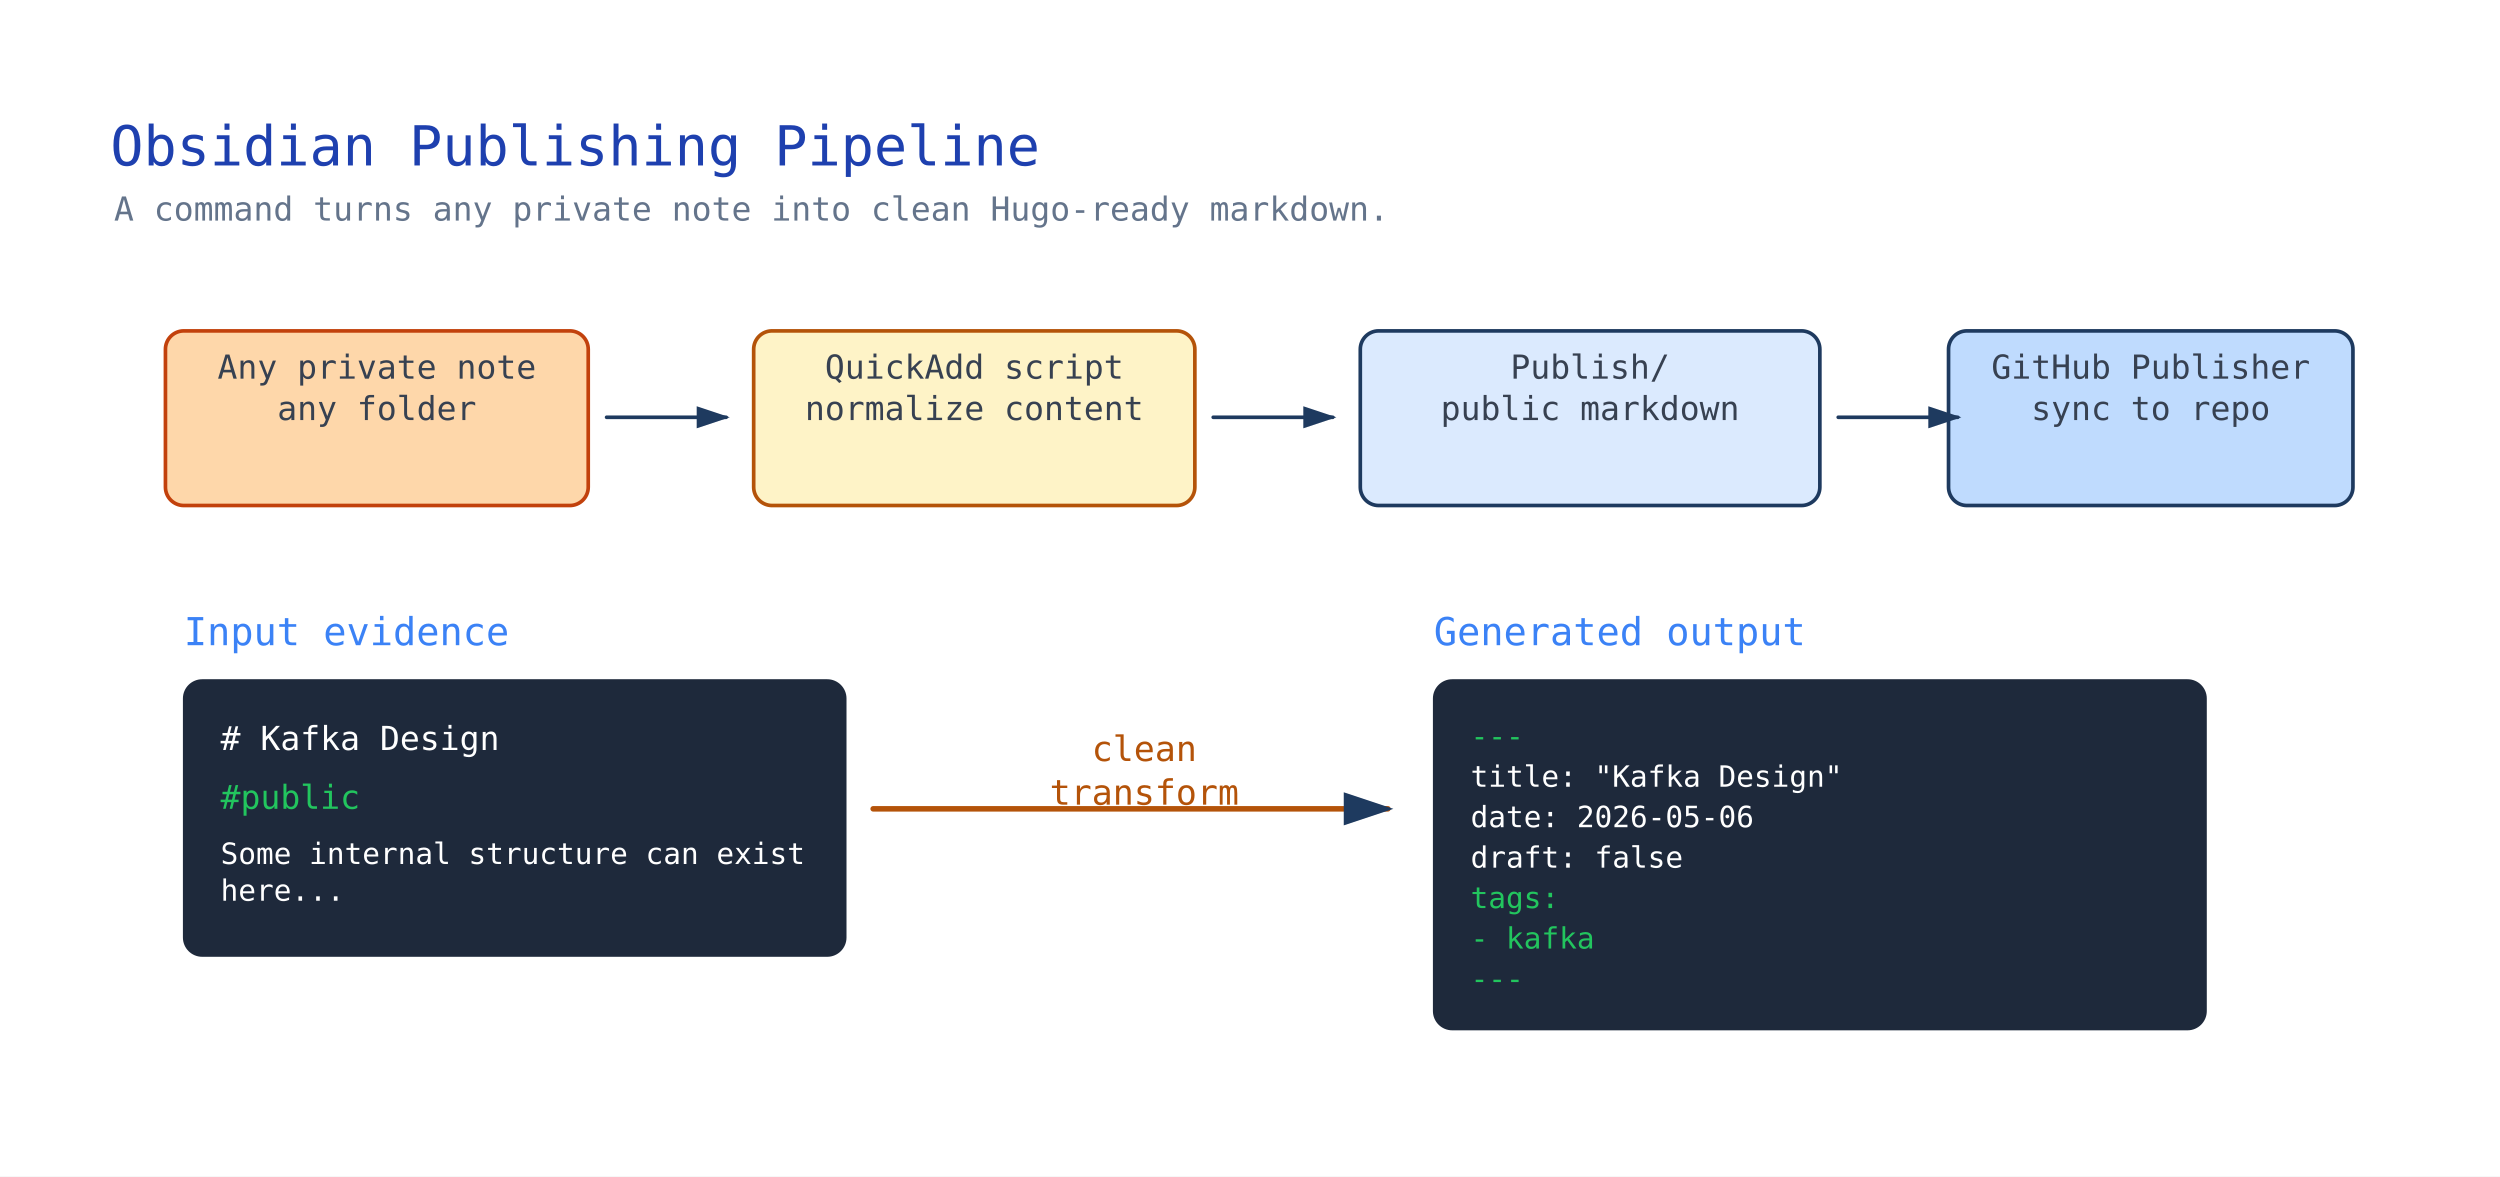
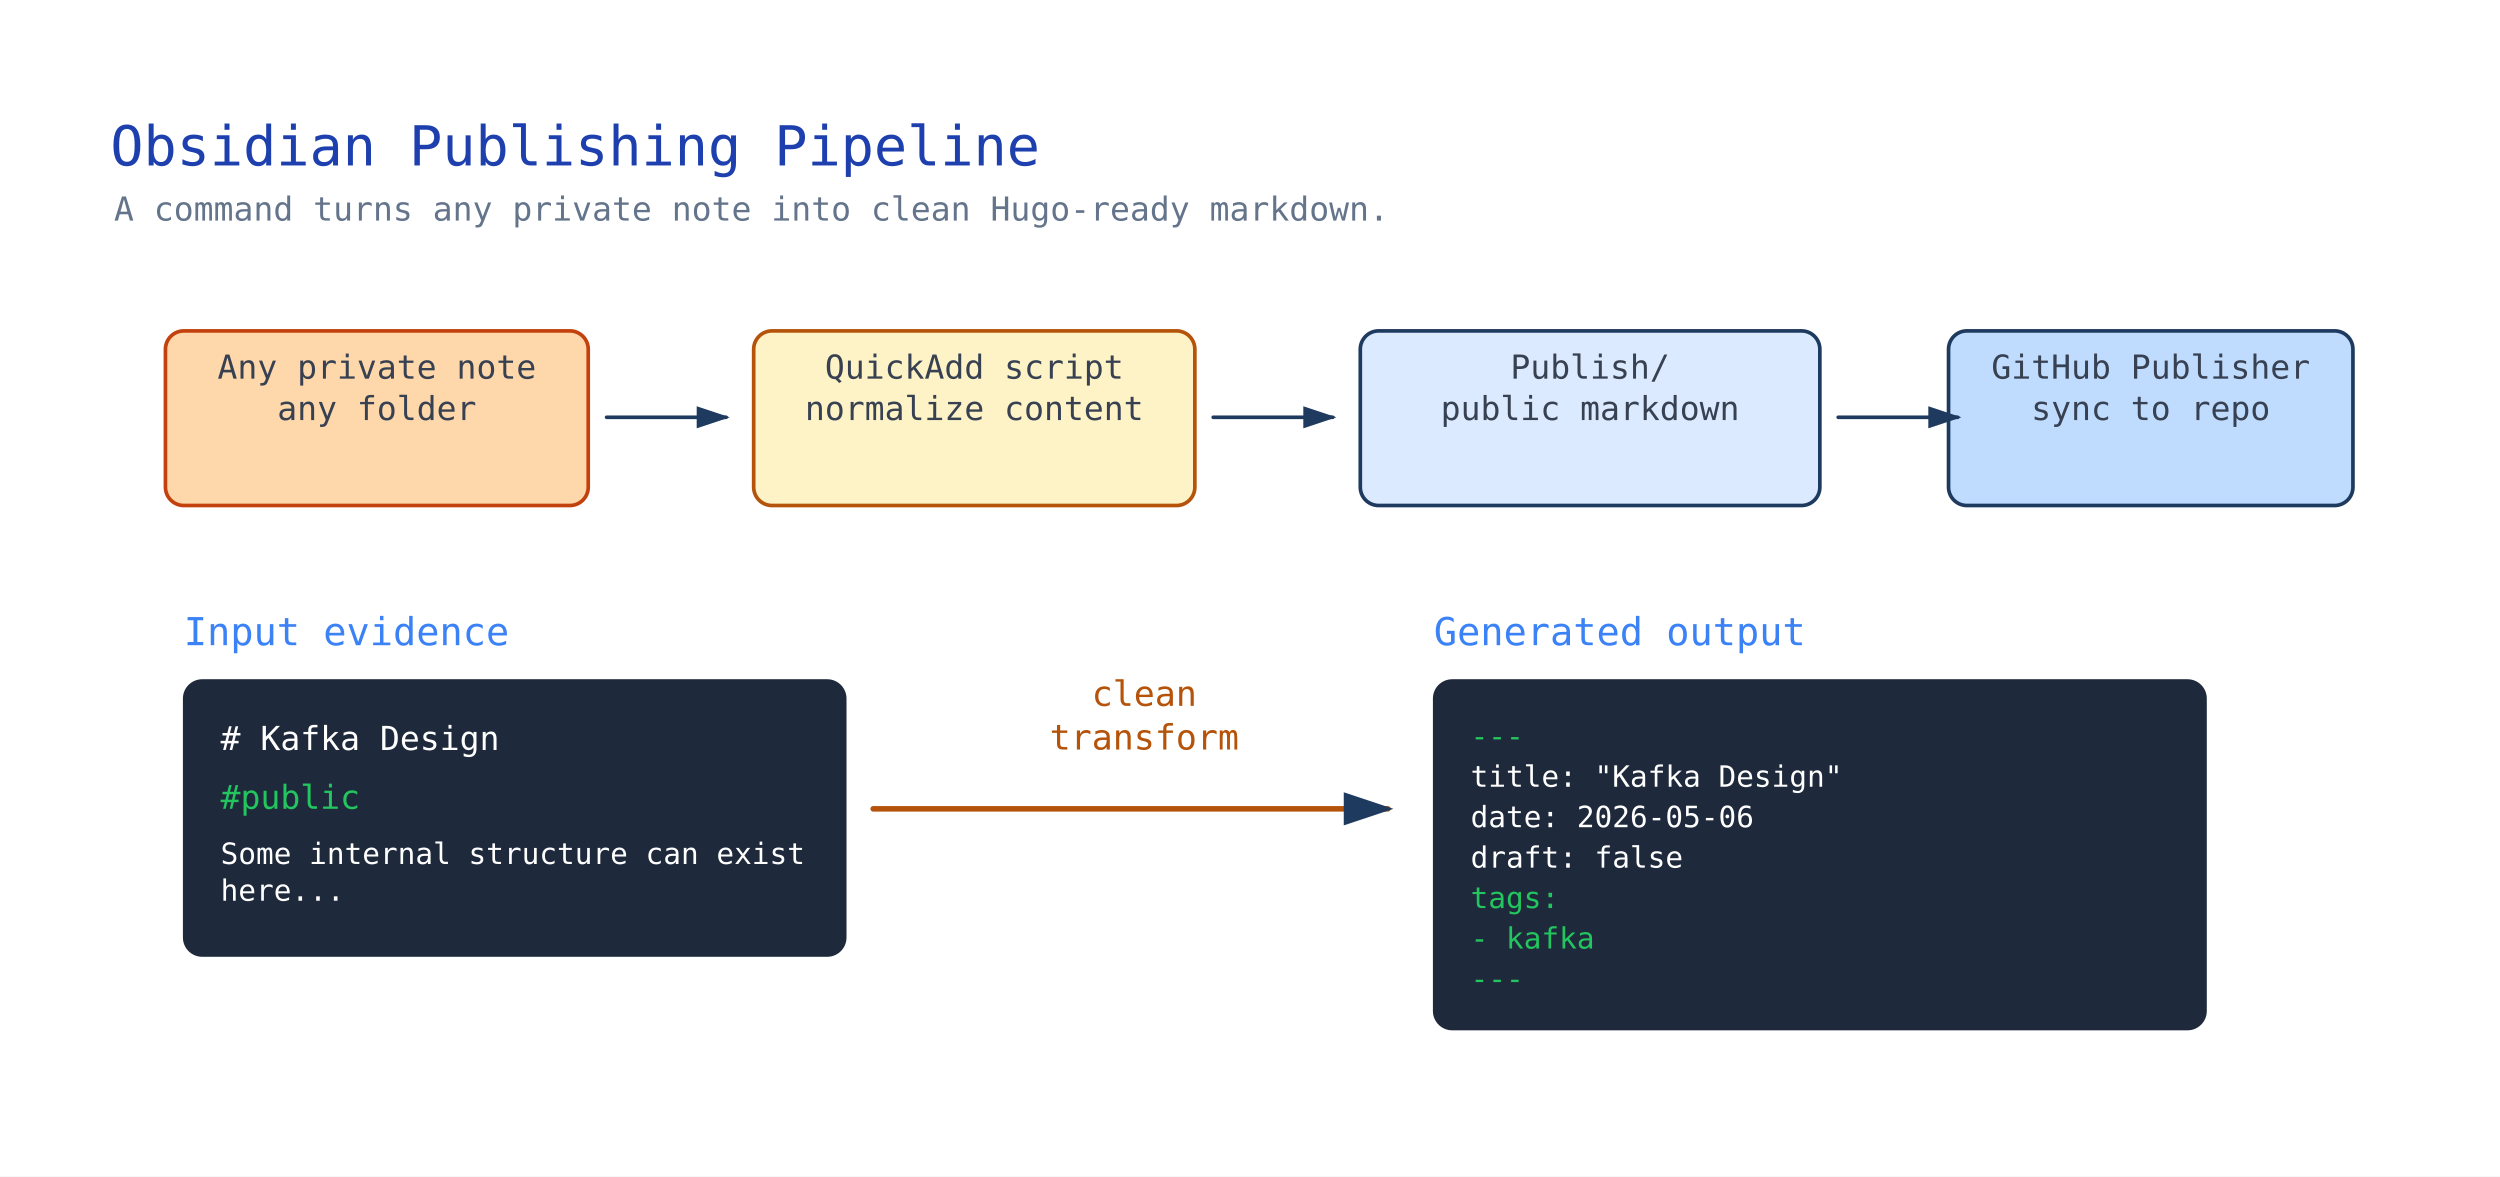
<svg xmlns="http://www.w3.org/2000/svg" viewBox="-20 -30 1360 640" width="1360" height="640">
  <rect x="-20" y="-30" width="1360" height="640" fill="#ffffff" />
  <defs>
    <marker id="arrow" markerWidth="10" markerHeight="10" refX="8" refY="3" orient="auto" markerUnits="strokeWidth">
      <path d="M0,0 L0,6 L9,3 z" fill="#1e3a5f" />
    </marker>
  </defs>
  <text x="40" y="60.0" font-family="monospace" font-size="30" fill="#1e40af" text-anchor="start">Obsidian Publishing Pipeline</text>
  <text x="42" y="90.0" font-family="monospace" font-size="18" fill="#64748b" text-anchor="start">A command turns any private note into clean Hugo-ready markdown.</text>
  <rect x="70" y="150" width="230" height="95" rx="10" fill="#fed7aa" stroke="#c2410c" stroke-width="2" />
  <text x="185.0" y="176.0" font-family="monospace" font-size="18" fill="#374151" text-anchor="middle">Any private note</text>
  <text x="185.0" y="198.5" font-family="monospace" font-size="18" fill="#374151" text-anchor="middle">any folder</text>
  <rect x="390" y="150" width="240" height="95" rx="10" fill="#fef3c7" stroke="#b45309" stroke-width="2" />
  <text x="510.0" y="176.0" font-family="monospace" font-size="18" fill="#374151" text-anchor="middle">QuickAdd script</text>
  <text x="510.0" y="198.5" font-family="monospace" font-size="18" fill="#374151" text-anchor="middle">normalize content</text>
  <rect x="720" y="150" width="250" height="95" rx="10" fill="#dbeafe" stroke="#1e3a5f" stroke-width="2" />
  <text x="845.0" y="176.0" font-family="monospace" font-size="18" fill="#374151" text-anchor="middle">Publish/</text>
  <text x="845.0" y="198.5" font-family="monospace" font-size="18" fill="#374151" text-anchor="middle">public markdown</text>
  <rect x="1040" y="150" width="220" height="95" rx="10" fill="#bfdbfe" stroke="#1e3a5f" stroke-width="2" />
  <text x="1150.0" y="176.0" font-family="monospace" font-size="18" fill="#374151" text-anchor="middle">GitHub Publisher</text>
  <text x="1150.0" y="198.5" font-family="monospace" font-size="18" fill="#374151" text-anchor="middle">sync to repo</text>
  <polyline points="310,197 375,197" fill="none" stroke="#1e3a5f" stroke-width="2" stroke-linecap="round" stroke-linejoin="round" marker-end="url(#arrow)" />
  <polyline points="640,197 705,197" fill="none" stroke="#1e3a5f" stroke-width="2" stroke-linecap="round" stroke-linejoin="round" marker-end="url(#arrow)" />
  <polyline points="980,197 1045,197" fill="none" stroke="#1e3a5f" stroke-width="2" stroke-linecap="round" stroke-linejoin="round" marker-end="url(#arrow)" />
  <text x="80" y="321.0" font-family="monospace" font-size="21" fill="#3b82f6" text-anchor="start">Input evidence</text>
  <rect x="80" y="340" width="360" height="150" rx="10" fill="#1e293b" stroke="#1e293b" stroke-width="1" />
  <text x="100" y="378.0" font-family="monospace" font-size="18" fill="#ffffff" text-anchor="start"># Kafka Design</text>
  <text x="100" y="410.0" font-family="monospace" font-size="18" fill="#22c55e" text-anchor="start">#public</text>
  <text x="100" y="440.0" font-family="monospace" font-size="16" fill="#ffffff" text-anchor="start">Some internal structure can exist</text>
  <text x="100" y="460.0" font-family="monospace" font-size="16" fill="#ffffff" text-anchor="start">here...</text>
  <text x="760" y="321.0" font-family="monospace" font-size="21" fill="#3b82f6" text-anchor="start">Generated output</text>
  <rect x="760" y="340" width="420" height="190" rx="10" fill="#1e293b" stroke="#1e293b" stroke-width="1" />
  <text x="780" y="376.0" font-family="monospace" font-size="16" fill="#22c55e" text-anchor="start">---</text>
  <text x="780" y="398.0" font-family="monospace" font-size="16" fill="#ffffff" text-anchor="start">title: "Kafka Design"</text>
  <text x="780" y="420.0" font-family="monospace" font-size="16" fill="#ffffff" text-anchor="start">date: 2026-05-06</text>
  <text x="780" y="442.0" font-family="monospace" font-size="16" fill="#ffffff" text-anchor="start">draft: false</text>
  <text x="780" y="464.0" font-family="monospace" font-size="16" fill="#22c55e" text-anchor="start">tags:</text>
  <text x="780" y="486.0" font-family="monospace" font-size="16" fill="#22c55e" text-anchor="start">  - kafka</text>
  <text x="780" y="508.0" font-family="monospace" font-size="16" fill="#22c55e" text-anchor="start">---</text>
  <polyline points="455,410 735,410" fill="none" stroke="#b45309" stroke-width="3" stroke-linecap="round" stroke-linejoin="round" marker-end="url(#arrow)" />
-   <text x="602.5" y="384.0" font-family="monospace" font-size="19" fill="#b45309" text-anchor="middle">clean</text>
-   <text x="602.5" y="407.75" font-family="monospace" font-size="19" fill="#b45309" text-anchor="middle">transform</text>
+   <text x="602.5" y="354.0" font-family="monospace" font-size="19" fill="#b45309" text-anchor="middle">clean</text>
+   <text x="602.5" y="377.75" font-family="monospace" font-size="19" fill="#b45309" text-anchor="middle">transform</text>
</svg>
